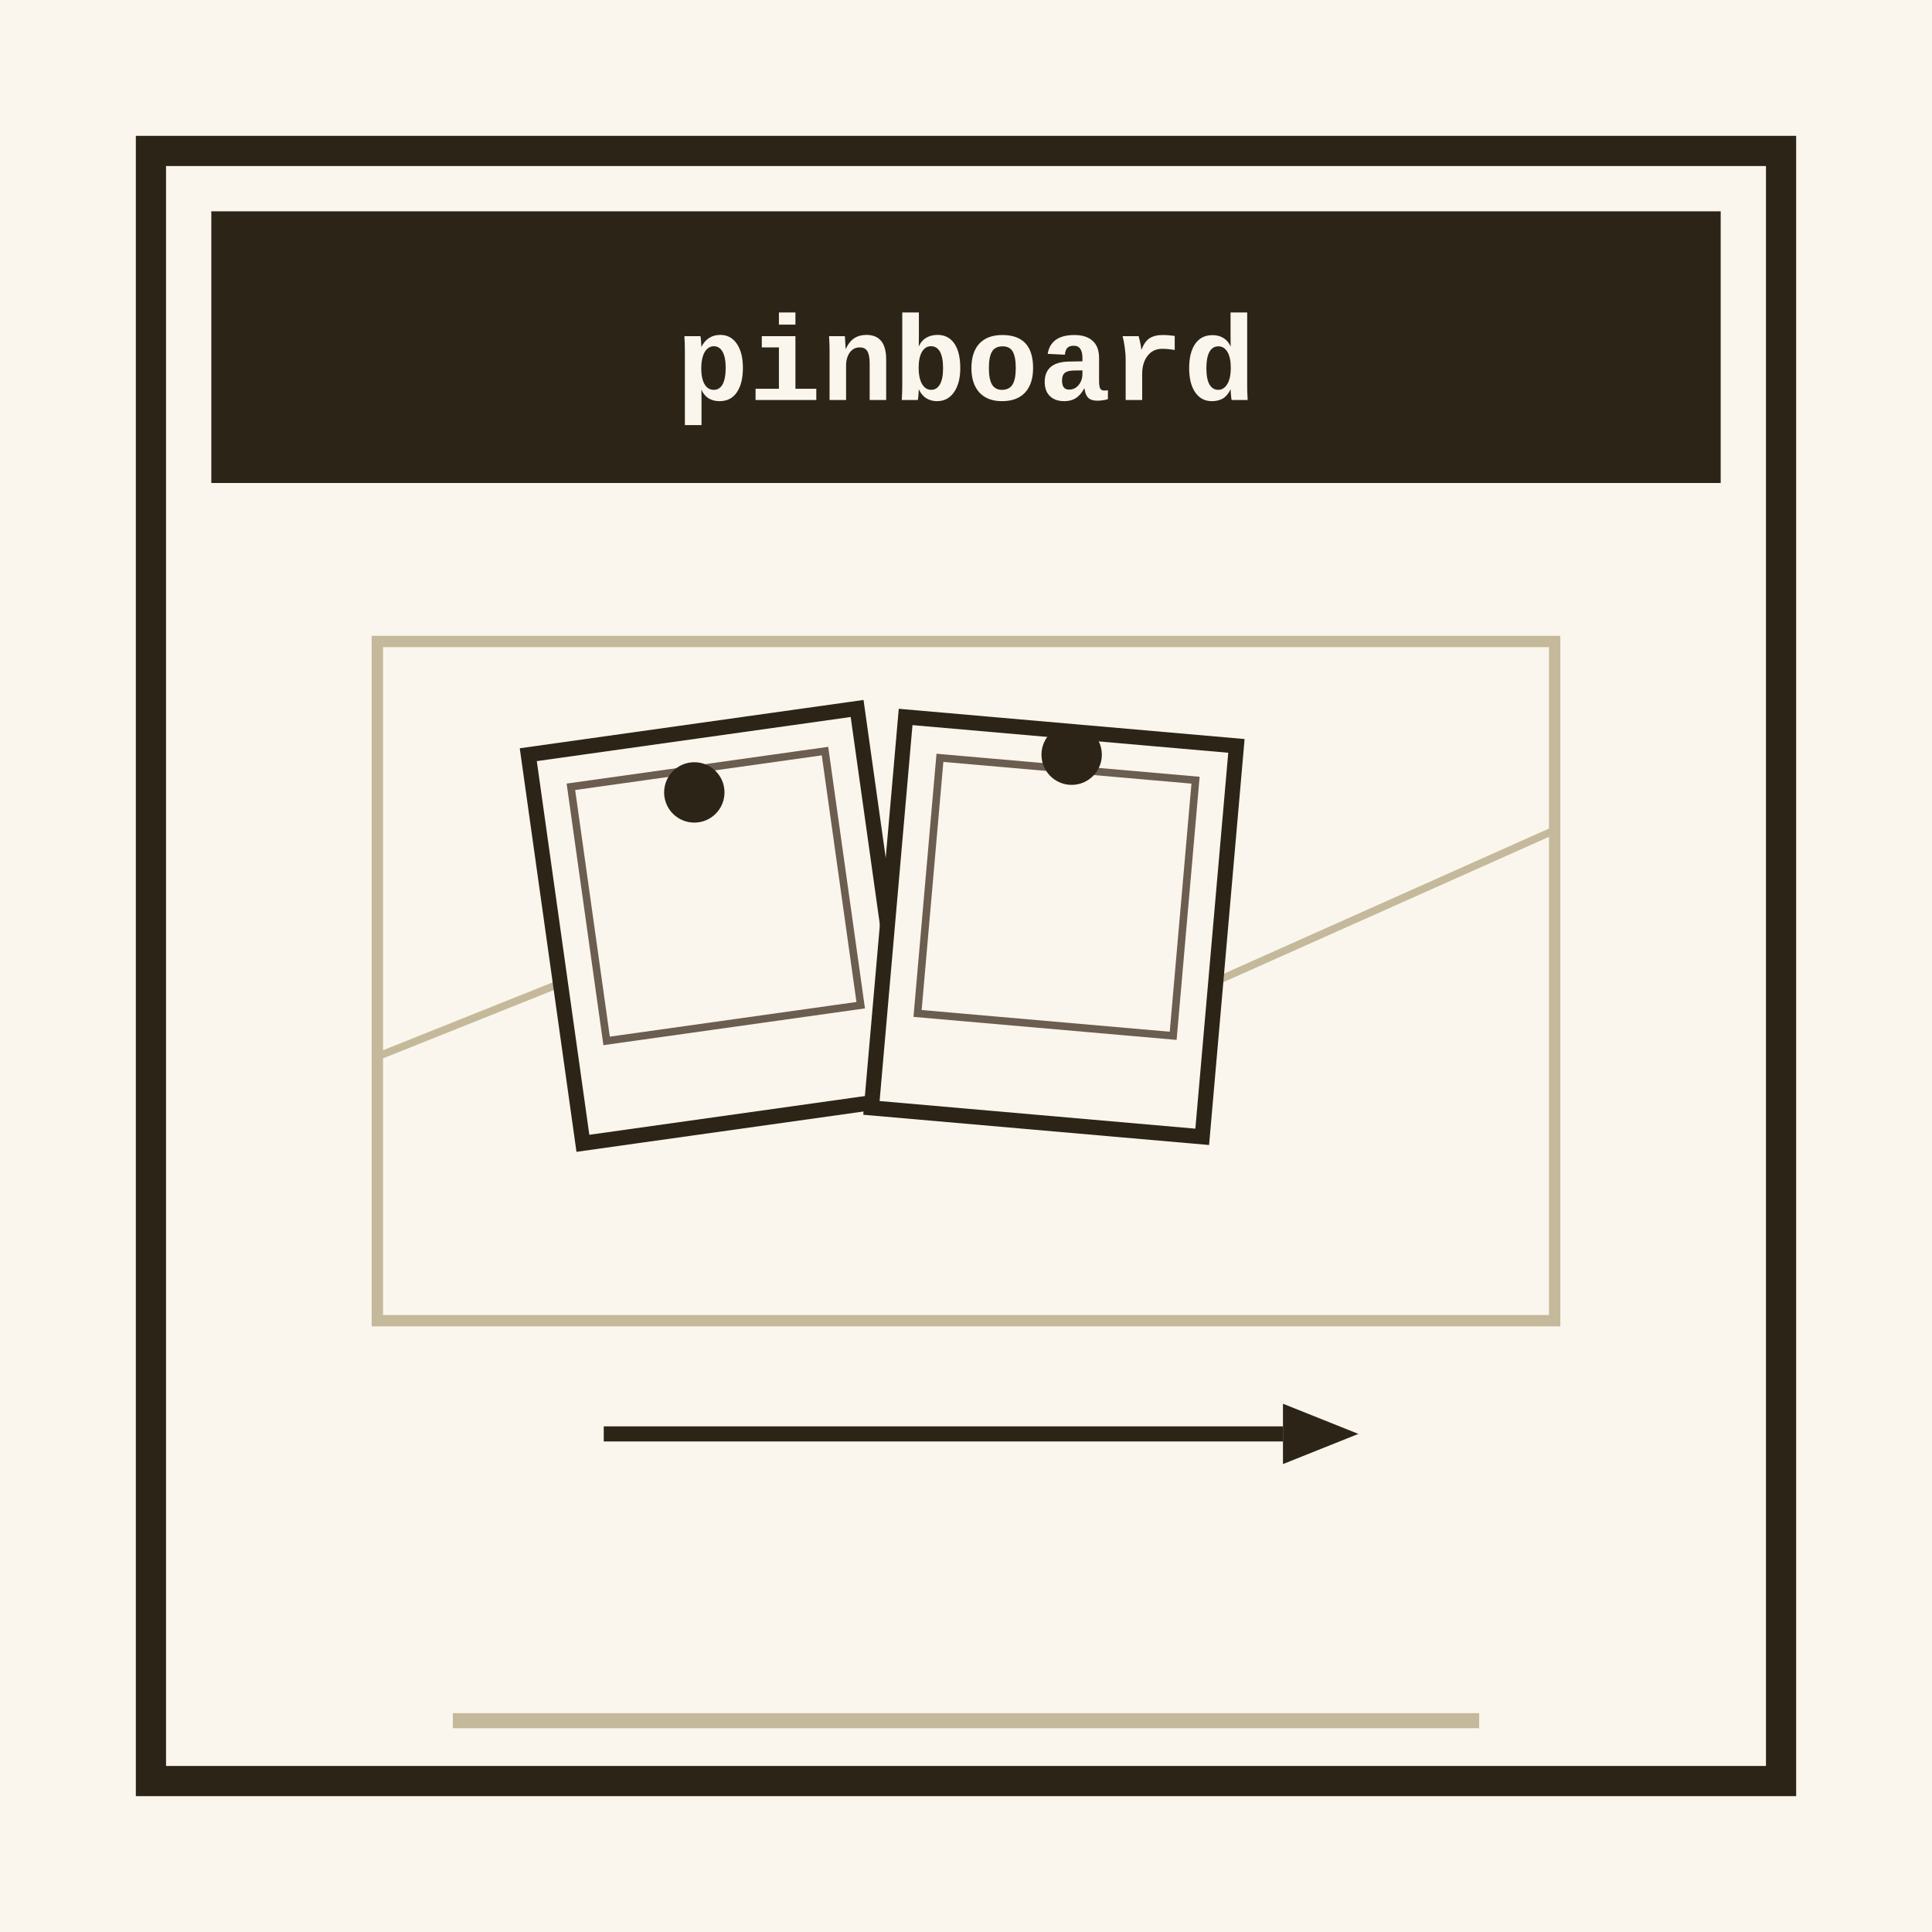
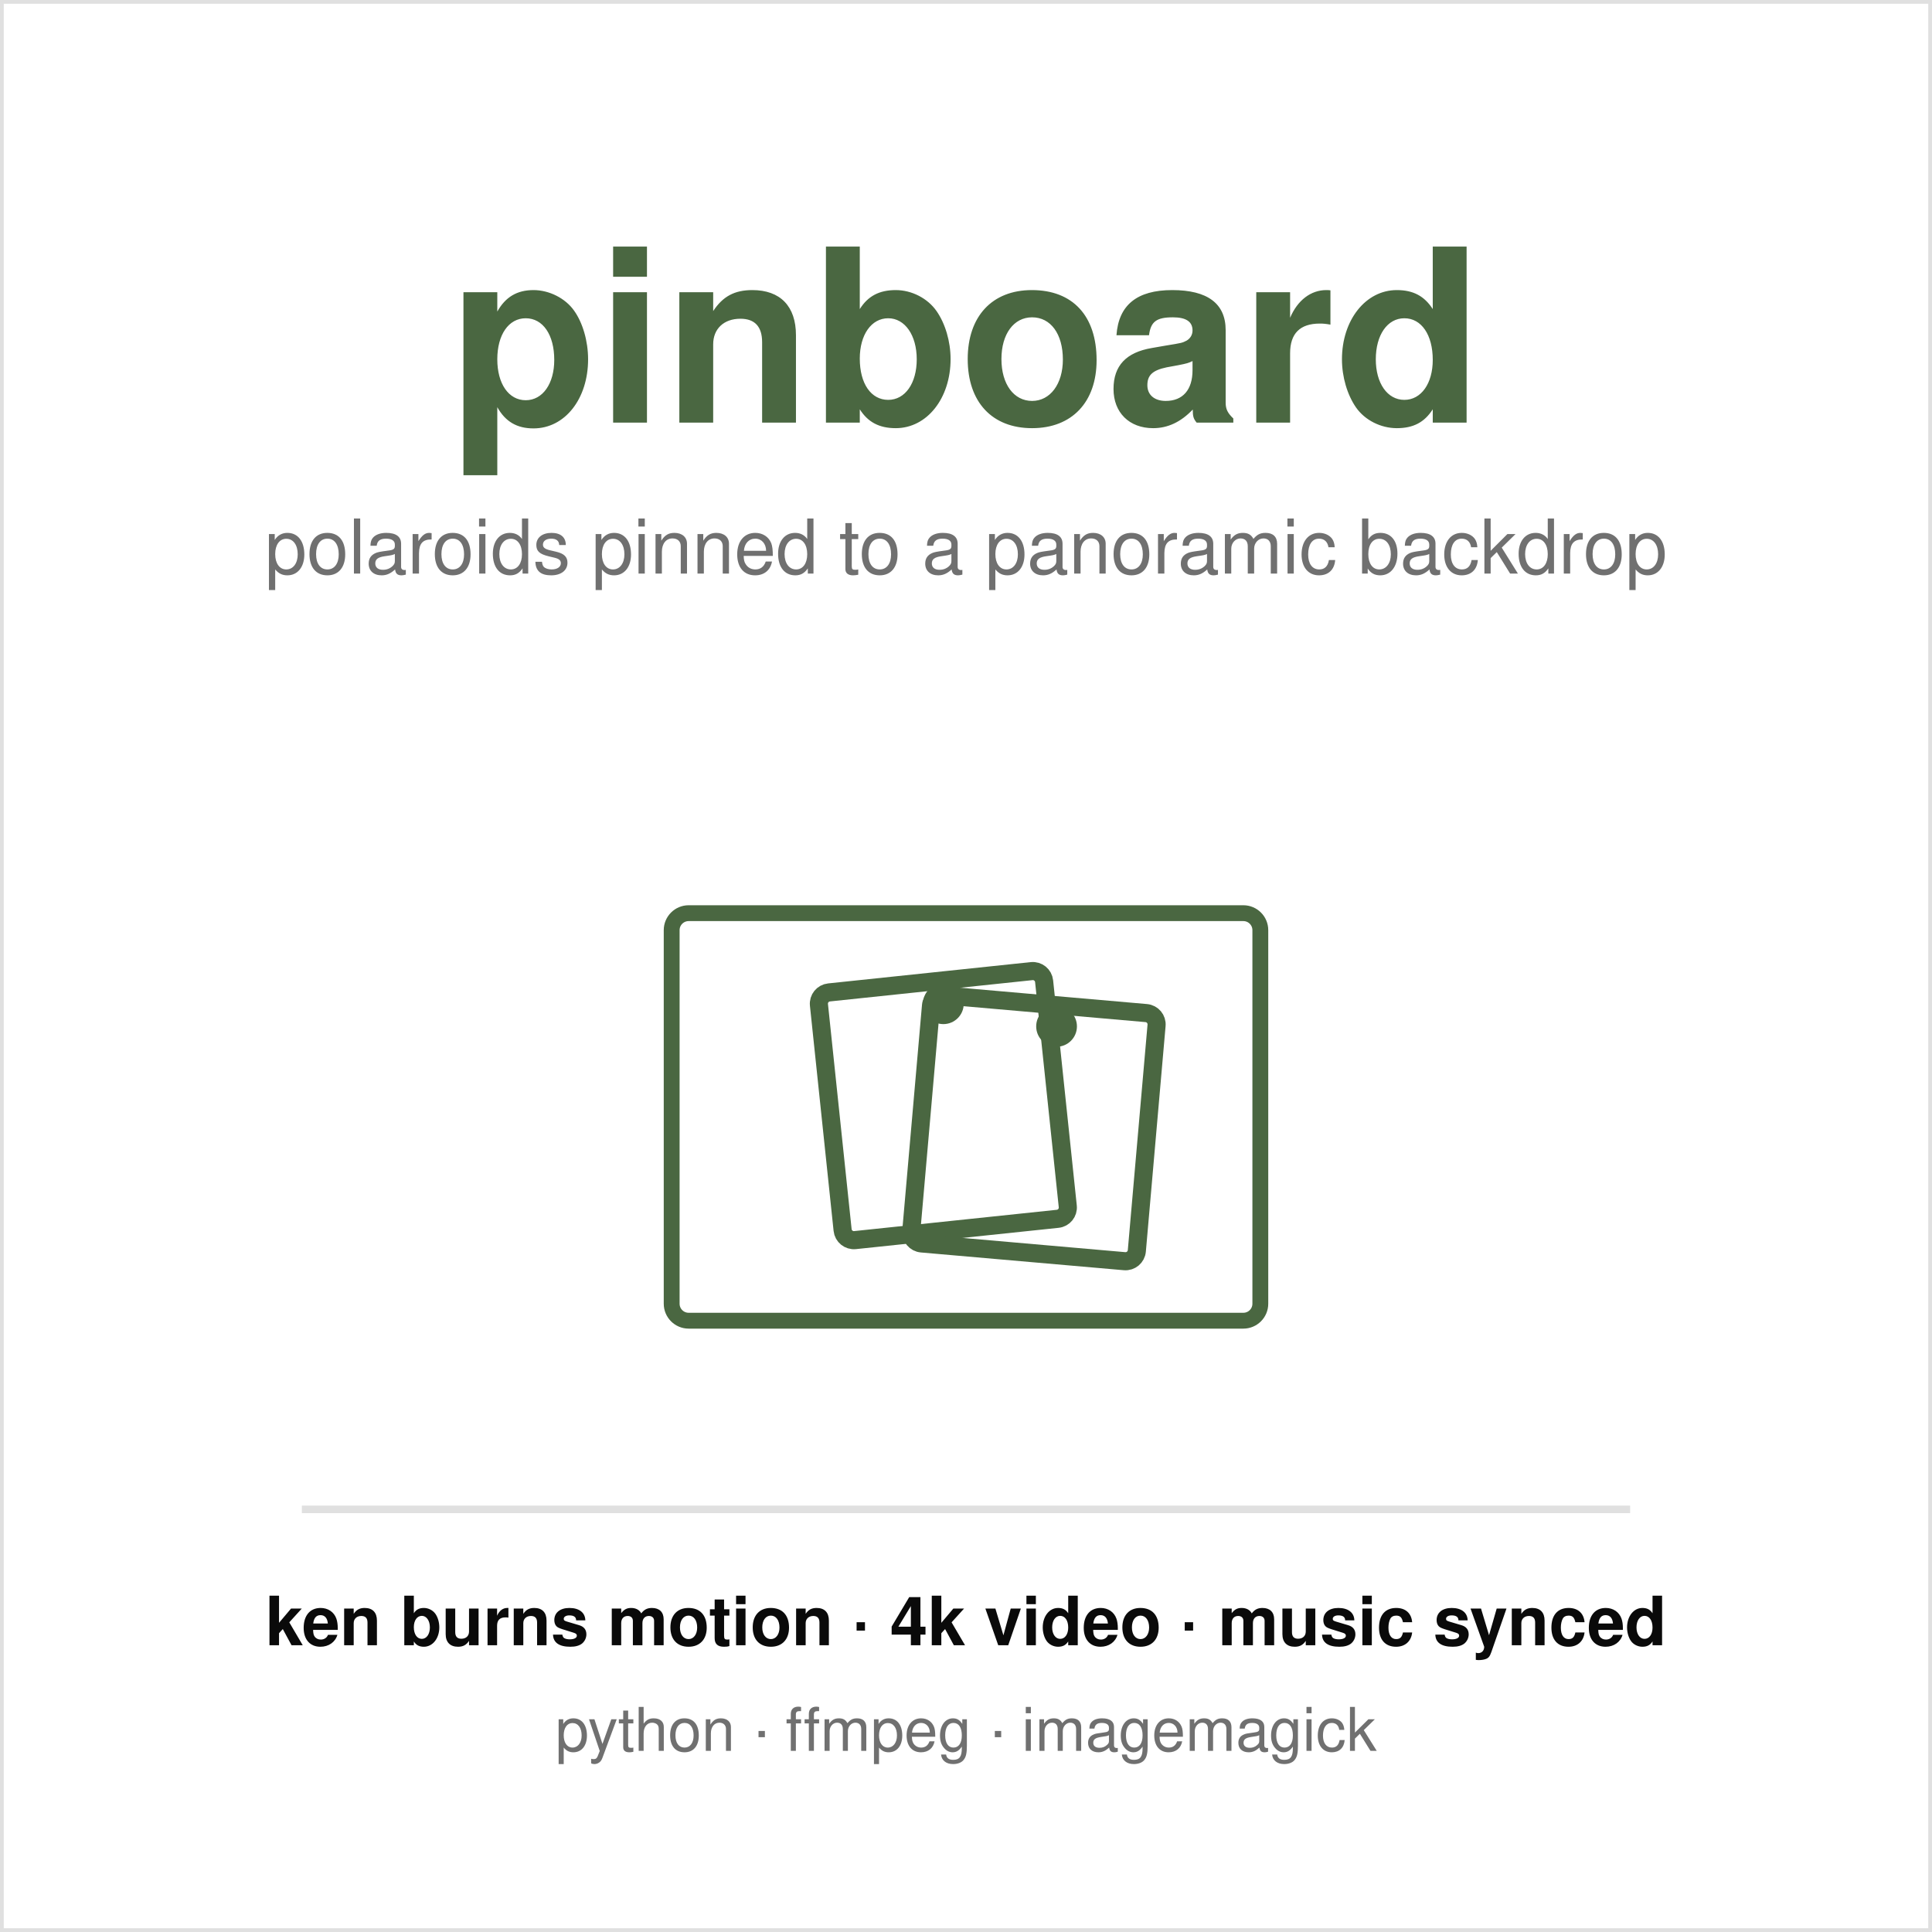
- <svg xmlns="http://www.w3.org/2000/svg" viewBox="0 0 256 256" font-family="'Courier New', monospace">
-   <rect x="0" y="0" width="256" height="256" fill="#faf6ed" />
-   <rect x="20" y="20" width="216" height="216" fill="none" stroke="#2c2417" stroke-width="4" />
-   <rect x="28" y="28" width="200" height="36" fill="#2c2417" />
-   <text x="128" y="53" text-anchor="middle" font-size="16" fill="#faf6ed" font-weight="bold">pinboard</text>
-   <rect x="50" y="85" width="156" height="90" fill="none" stroke="#c4b99a" stroke-width="1.5" />
-   <line x1="50" y1="140" x2="100" y2="120" stroke="#c4b99a" stroke-width="1" />
-   <line x1="100" y1="120" x2="150" y2="135" stroke="#c4b99a" stroke-width="1" />
-   <line x1="150" y1="135" x2="206" y2="110" stroke="#c4b99a" stroke-width="1" />
-   <g transform="translate(70, 100) rotate(-8)">
-     <rect x="0" y="0" width="44" height="52" fill="#faf6ed" stroke="#2c2417" stroke-width="2" />
-     <rect x="5" y="5" width="34" height="34" fill="none" stroke="#6b5d4f" stroke-width="1" />
+ <svg xmlns="http://www.w3.org/2000/svg" viewBox="0 0 256 256" width="256" height="256" font-family="Helvetica, Arial, sans-serif" role="img" aria-label="pinboard avatar: polaroids pinned to a panoramic backdrop.">
+   <g font-family="Helvetica, Arial, sans-serif">
+     <rect x="0" y="0" width="256" height="256" fill="#ffffff" />
+     <rect x="0" y="0" width="256" height="256" fill="none" stroke="#e0e0e0" stroke-width="1" />
+     <text x="128" y="56" text-anchor="middle" font-size="32" font-weight="700" fill="#4a6741">pinboard</text>
+     <text x="128" y="76" text-anchor="middle" font-size="10" fill="#707070">polaroids pinned to a panoramic backdrop</text>
+     <g transform="translate(80 100) scale(1.5)" stroke="#4a6741" fill="none" stroke-linecap="round">
+       <rect x="6" y="14" width="52" height="36" stroke-width="1.4" rx="1.5" />
+       <rect x="20" y="20" width="20" height="22" stroke-width="1.6" rx="1" transform="rotate(-6 30 31)" />
+       <rect x="28" y="22" width="20" height="22" stroke-width="1.6" rx="1" transform="rotate(5 38 33)" />
+     </g>
+     <circle cx="125" cy="133" r="2.7" fill="#4a6741" />
+     <circle cx="140" cy="136" r="2.7" fill="#4a6741" />
+     <line x1="40" y1="200" x2="216" y2="200" stroke="#e0e0e0" stroke-width="1" />
+     <text x="128" y="218" text-anchor="middle" font-size="9" font-weight="600" fill="#0a0a0a">ken burns motion · 4k video · music synced</text>
+     <text x="128" y="232" text-anchor="middle" font-size="8" fill="#707070">python · ffmpeg · imagemagick</text>
  </g>
-   <g transform="translate(120, 95) rotate(5)">
-     <rect x="0" y="0" width="44" height="52" fill="#faf6ed" stroke="#2c2417" stroke-width="2" />
-     <rect x="5" y="5" width="34" height="34" fill="none" stroke="#6b5d4f" stroke-width="1" />
-   </g>
-   <circle cx="92" cy="105" r="4" fill="#2c2417" />
-   <circle cx="142" cy="100" r="4" fill="#2c2417" />
-   <line x1="80" y1="190" x2="170" y2="190" stroke="#2c2417" stroke-width="2" />
-   <polygon points="170,186 180,190 170,194" fill="#2c2417" />
-   <line x1="60" y1="228" x2="196" y2="228" stroke="#c4b99a" stroke-width="2" />
</svg>
